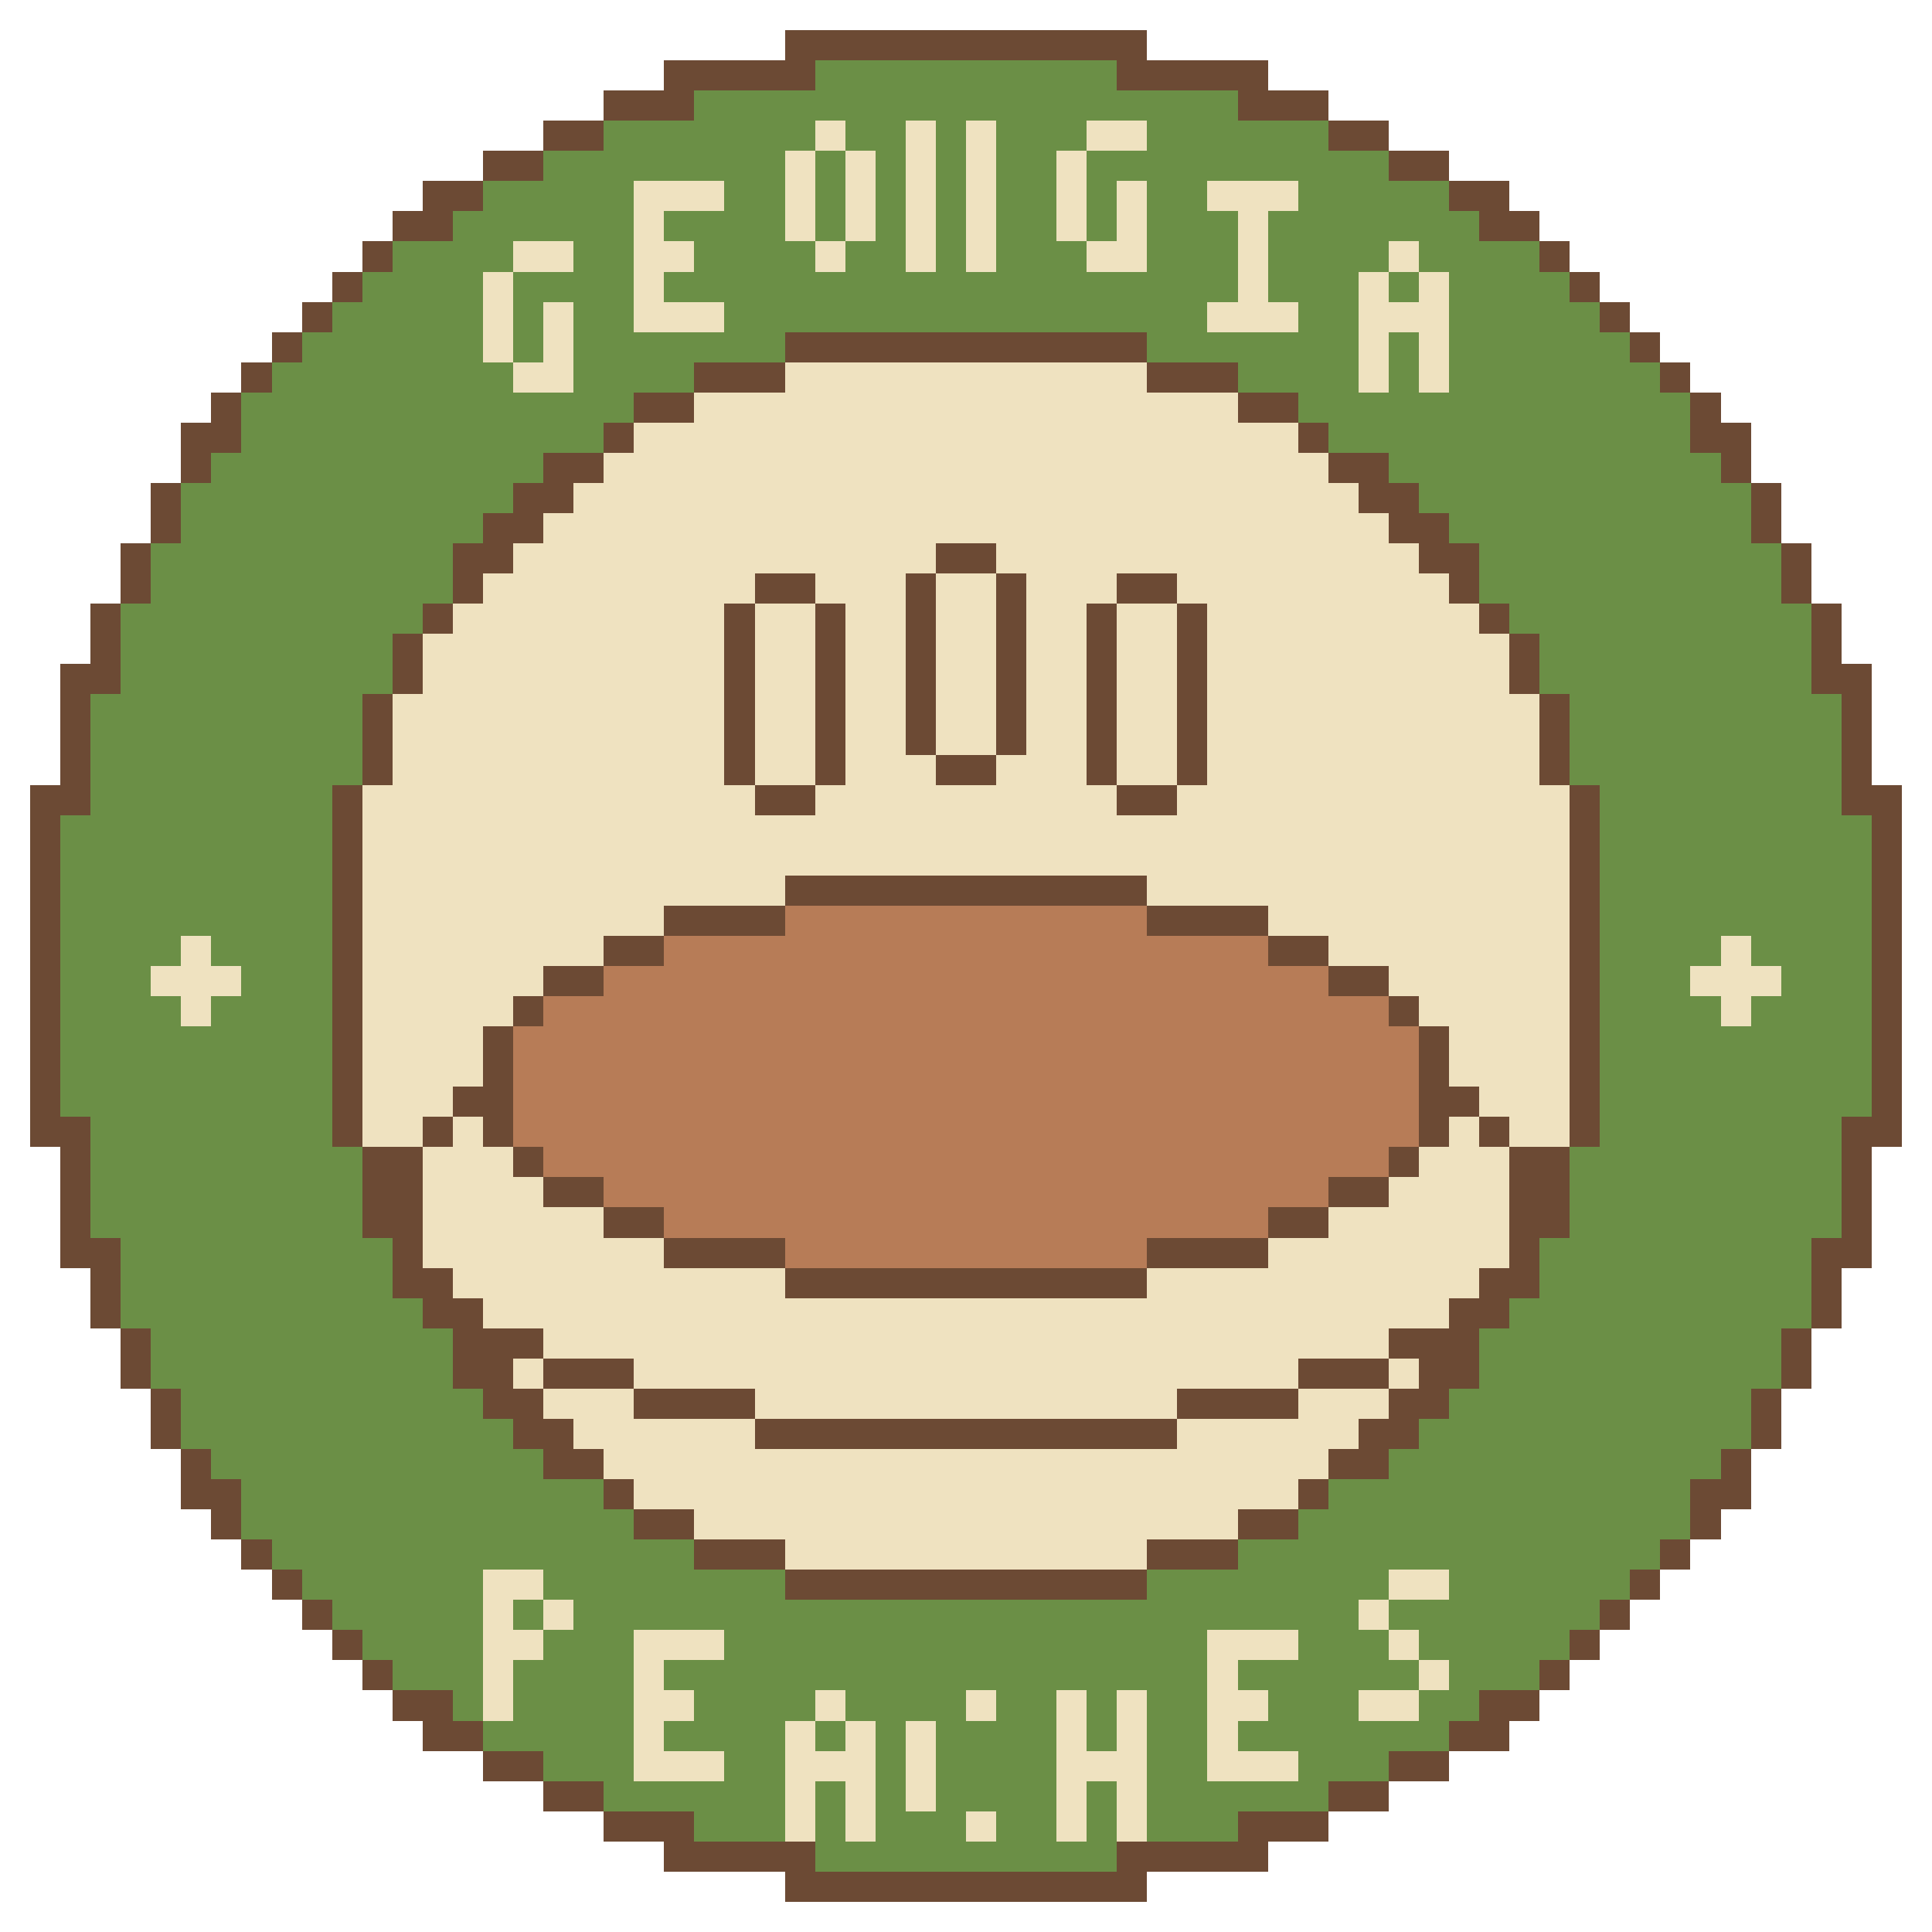
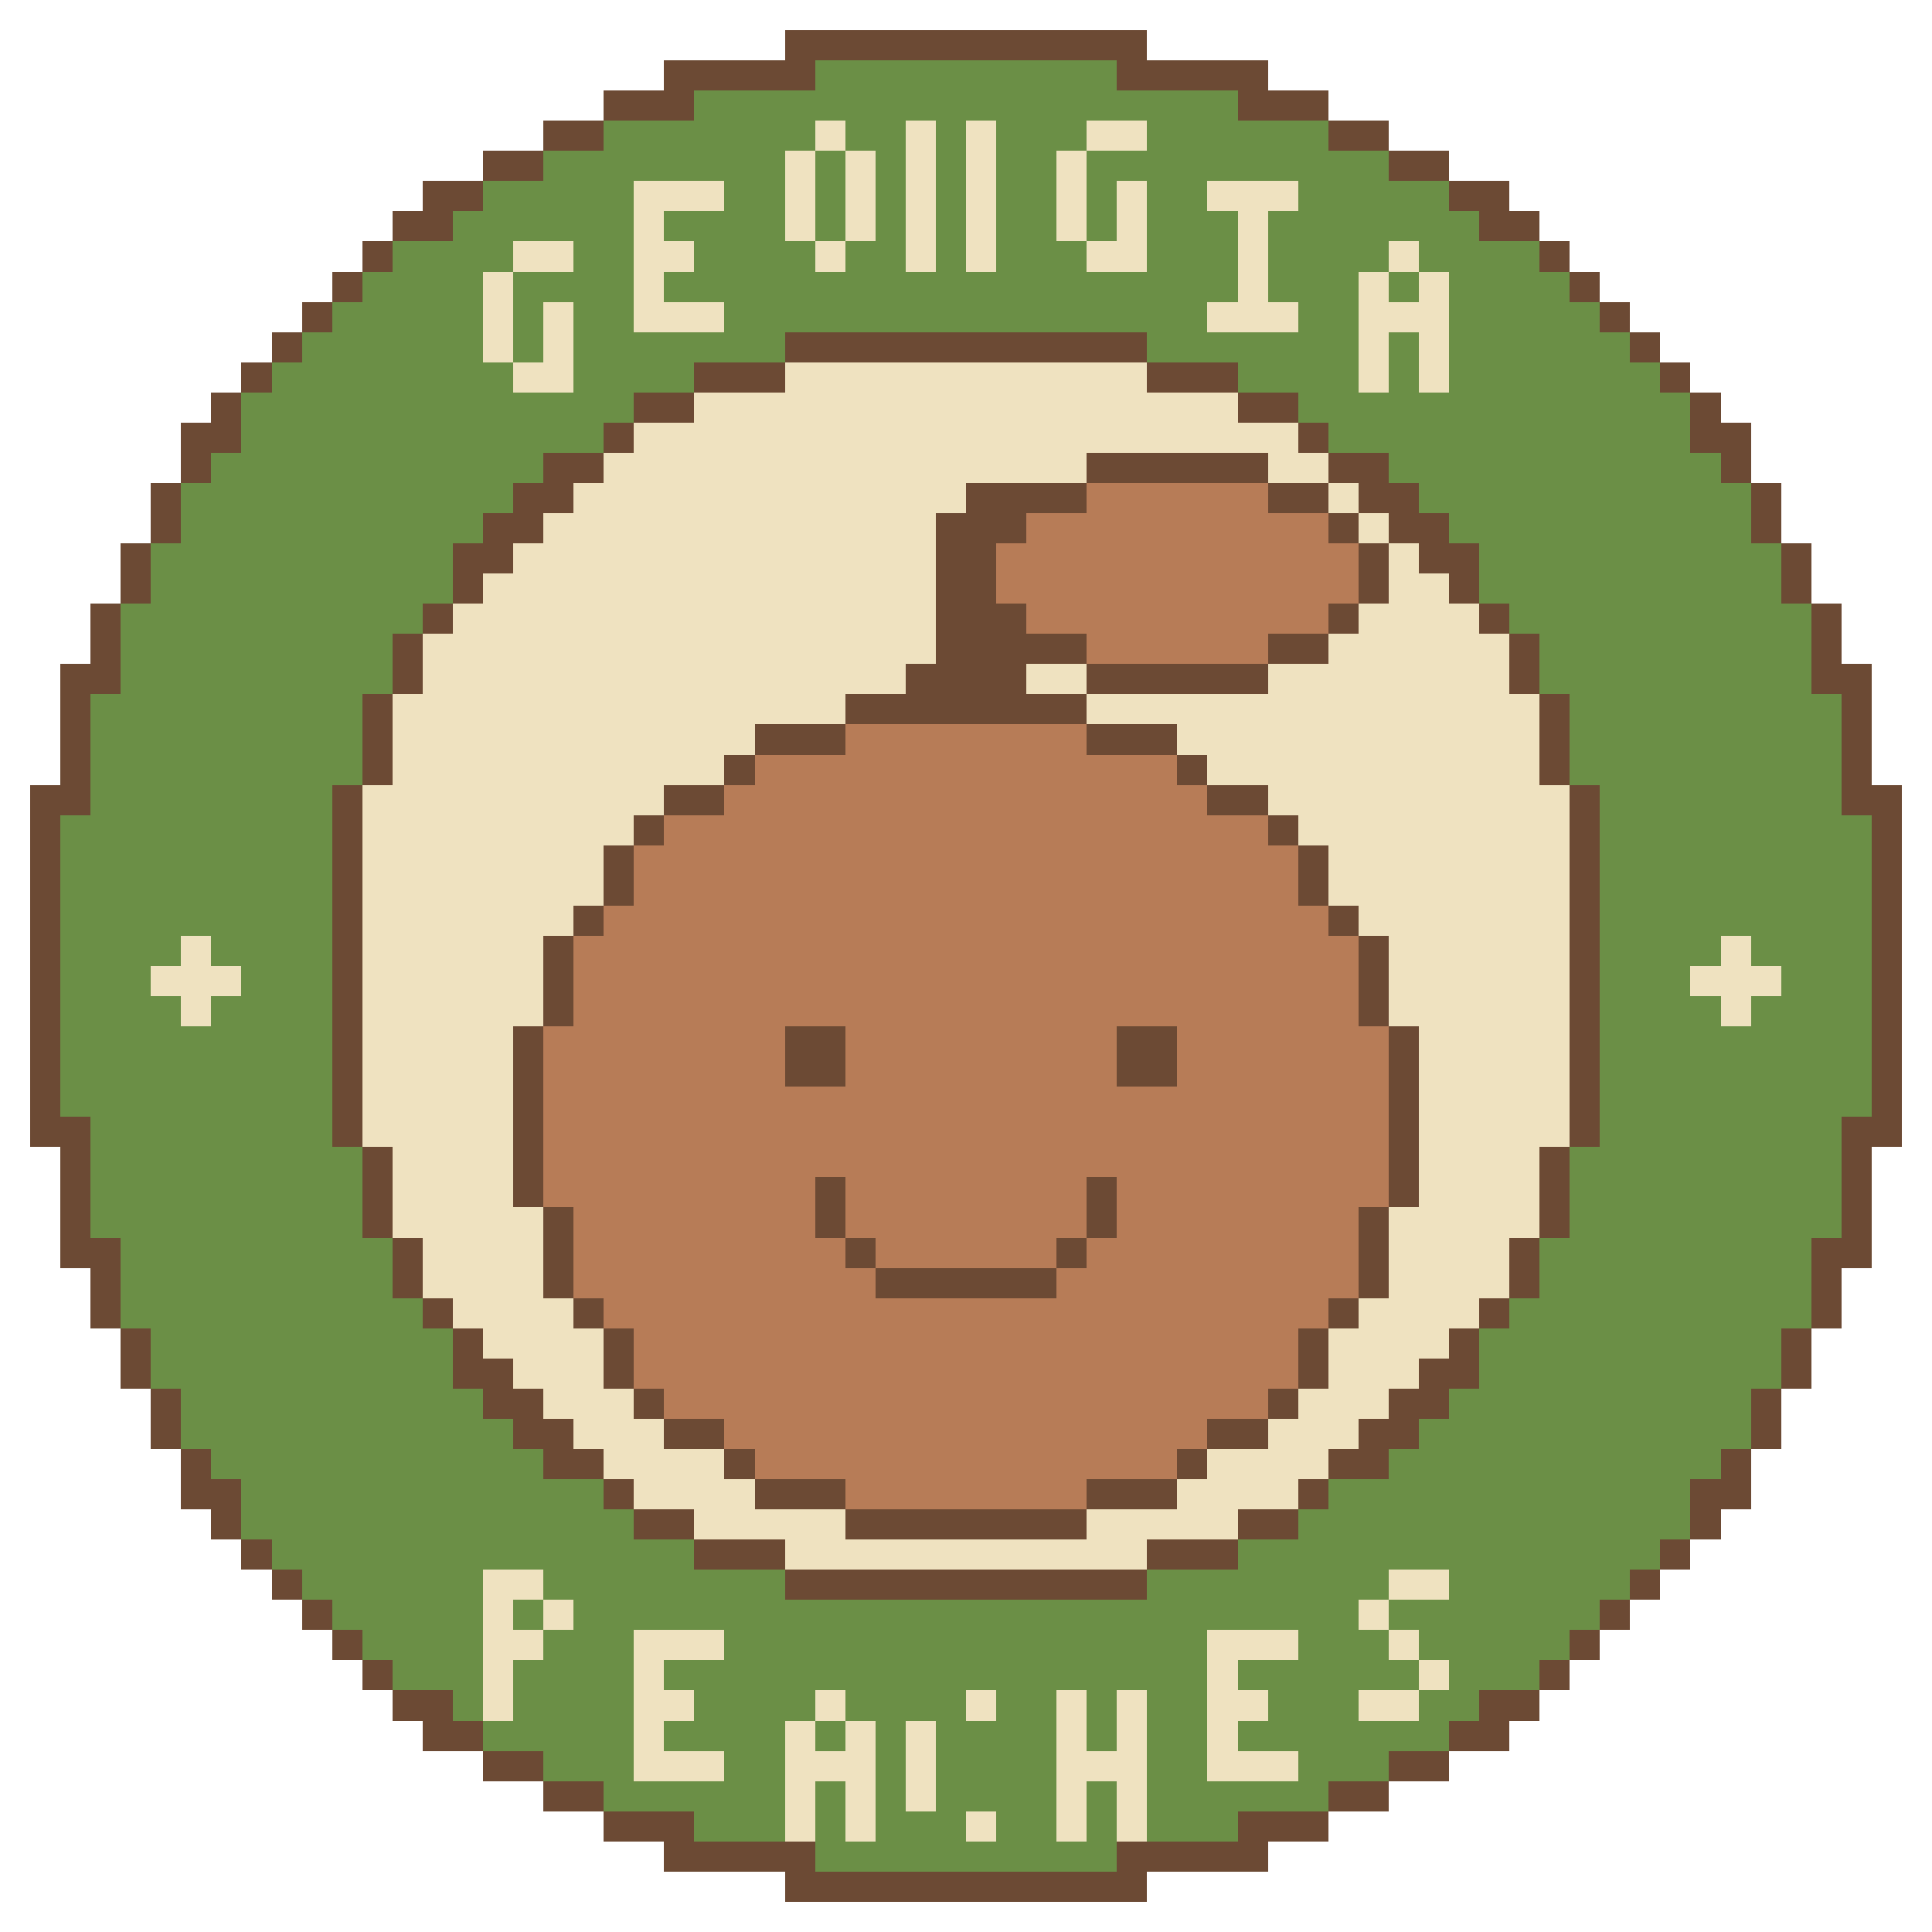
<svg xmlns="http://www.w3.org/2000/svg" viewBox="0 0 64 64" width="512" height="512" shape-rendering="crispEdges">
  <g id="logo-GA-retro">
    <path fill="#6b8f46" d="M4 21h9v1h-9zM51 21h9v1h-9zM6 17h10v1h-10zM48 17h10v1h-10zM18 58h3v1h-3zM24 58h2v1h-2zM29 58h1v1h-1zM31 58h4v1h-4zM38 58h2v1h-2zM43 58h3v1h-3zM2 32h3v1h-3zM8 32h3v1h-3zM53 32h3v1h-3zM59 32h3v1h-3zM5 45h10v1h-10zM49 45h10v1h-10zM4 41h9v1h-9zM51 41h9v1h-9zM5 18h10v1h-10zM49 18h10v1h-10zM8 14h12v1h-12zM44 14h12v1h-12zM7 15h11v1h-11zM46 15h11v1h-11zM7 48h11v1h-11zM46 48h11v1h-11zM4 42h9v1h-9zM51 42h9v1h-9zM3 38h9v1h-9zM52 38h9v1h-9zM23 3h18v1h-18zM9 51h14v1h-14zM41 51h14v1h-14zM6 16h11v1h-11zM47 16h11v1h-11zM2 34h9v1h-9zM53 34h9v1h-9zM6 47h11v1h-11zM47 47h11v1h-11zM9 12h8v1h-8zM19 12h4v1h-4zM41 12h4v1h-4zM46 12h1v1h-1zM48 12h7v1h-7zM13 8h4v1h-4zM19 8h2v1h-2zM23 8h4v1h-4zM28 8h2v1h-2zM31 8h1v1h-1zM33 8h3v1h-3zM38 8h3v1h-3zM42 8h4v1h-4zM47 8h4v1h-4zM2 28h9v1h-9zM53 28h9v1h-9zM3 24h9v1h-9zM52 24h9v1h-9zM8 13h13v1h-13zM43 13h13v1h-13zM12 9h4v1h-4zM17 9h4v1h-4zM22 9h19v1h-19zM42 9h3v1h-3zM46 9h1v1h-1zM48 9h4v1h-4zM3 25h9v1h-9zM52 25h9v1h-9zM4 22h9v1h-9zM51 22h9v1h-9zM16 57h5v1h-5zM22 57h4v1h-4zM27 57h1v1h-1zM29 57h1v1h-1zM31 57h4v1h-4zM36 57h1v1h-1zM38 57h2v1h-2zM41 57h7v1h-7zM2 30h9v1h-9zM53 30h9v1h-9zM20 4h7v1h-7zM28 4h2v1h-2zM31 4h1v1h-1zM33 4h3v1h-3zM38 4h6v1h-6zM12 54h4v1h-4zM18 54h3v1h-3zM24 54h16v1h-16zM43 54h3v1h-3zM47 54h5v1h-5zM5 19h10v1h-10zM49 19h10v1h-10zM10 11h6v1h-6zM17 11h1v1h-1zM19 11h7v1h-7zM38 11h7v1h-7zM46 11h1v1h-1zM48 11h6v1h-6zM2 31h4v1h-4zM7 31h4v1h-4zM53 31h4v1h-4zM58 31h4v1h-4zM2 27h9v1h-9zM53 27h9v1h-9zM18 5h8v1h-8zM27 5h1v1h-1zM29 5h1v1h-1zM31 5h1v1h-1zM33 5h2v1h-2zM36 5h10v1h-10zM13 55h3v1h-3zM17 55h4v1h-4zM22 55h18v1h-18zM41 55h6v1h-6zM48 55h3v1h-3zM23 60h3v1h-3zM27 60h1v1h-1zM29 60h3v1h-3zM33 60h2v1h-2zM36 60h1v1h-1zM38 60h3v1h-3zM3 37h8v1h-8zM53 37h8v1h-8zM15 7h6v1h-6zM22 7h4v1h-4zM27 7h1v1h-1zM29 7h1v1h-1zM31 7h1v1h-1zM33 7h2v1h-2zM36 7h1v1h-1zM38 7h3v1h-3zM42 7h7v1h-7zM27 61h10v1h-10zM5 44h10v1h-10zM49 44h10v1h-10zM2 35h9v1h-9zM53 35h9v1h-9zM3 40h9v1h-9zM52 40h9v1h-9zM16 6h5v1h-5zM24 6h2v1h-2zM27 6h1v1h-1zM29 6h1v1h-1zM31 6h1v1h-1zM33 6h2v1h-2zM36 6h1v1h-1zM38 6h2v1h-2zM43 6h5v1h-5zM8 50h13v1h-13zM43 50h13v1h-13zM11 53h5v1h-5zM17 53h1v1h-1zM19 53h26v1h-26zM46 53h7v1h-7zM2 29h9v1h-9zM53 29h9v1h-9zM27 2h10v1h-10zM6 46h10v1h-10zM48 46h10v1h-10zM4 43h10v1h-10zM50 43h10v1h-10zM20 59h6v1h-6zM27 59h1v1h-1zM29 59h1v1h-1zM31 59h4v1h-4zM36 59h1v1h-1zM38 59h6v1h-6zM4 20h10v1h-10zM50 20h10v1h-10zM15 56h1v1h-1zM17 56h4v1h-4zM23 56h4v1h-4zM28 56h4v1h-4zM33 56h2v1h-2zM36 56h1v1h-1zM38 56h2v1h-2zM42 56h3v1h-3zM47 56h2v1h-2zM2 36h9v1h-9zM53 36h9v1h-9zM2 33h4v1h-4zM7 33h4v1h-4zM53 33h4v1h-4zM58 33h4v1h-4zM3 39h9v1h-9zM52 39h9v1h-9zM8 49h12v1h-12zM44 49h12v1h-12zM11 10h5v1h-5zM17 10h1v1h-1zM19 10h2v1h-2zM24 10h16v1h-16zM43 10h2v1h-2zM48 10h5v1h-5zM10 52h6v1h-6zM18 52h8v1h-8zM38 52h8v1h-8zM48 52h6v1h-6zM3 26h8v1h-8zM53 26h8v1h-8zM3 23h9v1h-9zM52 23h9v1h-9z" />
-     <path fill="#6c4a34" d="M3 21h1v1h-1zM13 21h1v1h-1zM24 21h1v1h-1zM27 21h1v1h-1zM30 21h1v1h-1zM33 21h1v1h-1zM36 21h1v1h-1zM39 21h1v1h-1zM50 21h1v1h-1zM60 21h1v1h-1zM5 17h1v1h-1zM16 17h2v1h-2zM46 17h2v1h-2zM58 17h1v1h-1zM16 58h2v1h-2zM46 58h2v1h-2zM1 32h1v1h-1zM11 32h1v1h-1zM18 32h2v1h-2zM44 32h2v1h-2zM52 32h1v1h-1zM62 32h1v1h-1zM4 45h1v1h-1zM15 45h2v1h-2zM18 45h3v1h-3zM43 45h3v1h-3zM47 45h2v1h-2zM59 45h1v1h-1zM2 41h2v1h-2zM13 41h1v1h-1zM22 41h4v1h-4zM38 41h4v1h-4zM50 41h1v1h-1zM60 41h2v1h-2zM4 18h1v1h-1zM15 18h2v1h-2zM31 18h2v1h-2zM47 18h2v1h-2zM59 18h1v1h-1zM6 14h2v1h-2zM20 14h1v1h-1zM43 14h1v1h-1zM56 14h2v1h-2zM6 15h1v1h-1zM18 15h2v1h-2zM44 15h2v1h-2zM57 15h1v1h-1zM6 48h1v1h-1zM18 48h2v1h-2zM44 48h2v1h-2zM57 48h1v1h-1zM3 42h1v1h-1zM13 42h2v1h-2zM26 42h12v1h-12zM49 42h2v1h-2zM60 42h1v1h-1zM2 38h1v1h-1zM12 38h2v1h-2zM17 38h1v1h-1zM46 38h1v1h-1zM50 38h2v1h-2zM61 38h1v1h-1zM20 3h3v1h-3zM41 3h3v1h-3zM8 51h1v1h-1zM23 51h3v1h-3zM38 51h3v1h-3zM55 51h1v1h-1zM5 16h1v1h-1zM17 16h2v1h-2zM45 16h2v1h-2zM58 16h1v1h-1zM1 34h1v1h-1zM11 34h1v1h-1zM16 34h1v1h-1zM47 34h1v1h-1zM52 34h1v1h-1zM62 34h1v1h-1zM5 47h1v1h-1zM17 47h2v1h-2zM25 47h14v1h-14zM45 47h2v1h-2zM58 47h1v1h-1zM8 12h1v1h-1zM23 12h3v1h-3zM38 12h3v1h-3zM55 12h1v1h-1zM12 8h1v1h-1zM51 8h1v1h-1zM1 28h1v1h-1zM11 28h1v1h-1zM52 28h1v1h-1zM62 28h1v1h-1zM2 24h1v1h-1zM12 24h1v1h-1zM24 24h1v1h-1zM27 24h1v1h-1zM30 24h1v1h-1zM33 24h1v1h-1zM36 24h1v1h-1zM39 24h1v1h-1zM51 24h1v1h-1zM61 24h1v1h-1zM7 13h1v1h-1zM21 13h2v1h-2zM41 13h2v1h-2zM56 13h1v1h-1zM11 9h1v1h-1zM52 9h1v1h-1zM2 25h1v1h-1zM12 25h1v1h-1zM24 25h1v1h-1zM27 25h1v1h-1zM31 25h2v1h-2zM36 25h1v1h-1zM39 25h1v1h-1zM51 25h1v1h-1zM61 25h1v1h-1zM2 22h2v1h-2zM13 22h1v1h-1zM24 22h1v1h-1zM27 22h1v1h-1zM30 22h1v1h-1zM33 22h1v1h-1zM36 22h1v1h-1zM39 22h1v1h-1zM50 22h1v1h-1zM60 22h2v1h-2zM14 57h2v1h-2zM48 57h2v1h-2zM1 30h1v1h-1zM11 30h1v1h-1zM22 30h4v1h-4zM38 30h4v1h-4zM52 30h1v1h-1zM62 30h1v1h-1zM18 4h2v1h-2zM44 4h2v1h-2zM11 54h1v1h-1zM52 54h1v1h-1zM4 19h1v1h-1zM15 19h1v1h-1zM25 19h2v1h-2zM30 19h1v1h-1zM33 19h1v1h-1zM37 19h2v1h-2zM48 19h1v1h-1zM59 19h1v1h-1zM9 11h1v1h-1zM26 11h12v1h-12zM54 11h1v1h-1zM1 31h1v1h-1zM11 31h1v1h-1zM20 31h2v1h-2zM42 31h2v1h-2zM52 31h1v1h-1zM62 31h1v1h-1zM1 27h1v1h-1zM11 27h1v1h-1zM52 27h1v1h-1zM62 27h1v1h-1zM16 5h2v1h-2zM46 5h2v1h-2zM12 55h1v1h-1zM51 55h1v1h-1zM20 60h3v1h-3zM41 60h3v1h-3zM1 37h2v1h-2zM11 37h1v1h-1zM14 37h1v1h-1zM16 37h1v1h-1zM47 37h1v1h-1zM49 37h1v1h-1zM52 37h1v1h-1zM61 37h2v1h-2zM13 7h2v1h-2zM49 7h2v1h-2zM22 61h5v1h-5zM37 61h5v1h-5zM4 44h1v1h-1zM15 44h3v1h-3zM46 44h3v1h-3zM59 44h1v1h-1zM1 35h1v1h-1zM11 35h1v1h-1zM16 35h1v1h-1zM47 35h1v1h-1zM52 35h1v1h-1zM62 35h1v1h-1zM2 40h1v1h-1zM12 40h2v1h-2zM20 40h2v1h-2zM42 40h2v1h-2zM50 40h2v1h-2zM61 40h1v1h-1zM14 6h2v1h-2zM48 6h2v1h-2zM7 50h1v1h-1zM21 50h2v1h-2zM41 50h2v1h-2zM56 50h1v1h-1zM26 1h12v1h-12zM10 53h1v1h-1zM53 53h1v1h-1zM1 29h1v1h-1zM11 29h1v1h-1zM26 29h12v1h-12zM52 29h1v1h-1zM62 29h1v1h-1zM22 2h5v1h-5zM37 2h5v1h-5zM5 46h1v1h-1zM16 46h2v1h-2zM21 46h4v1h-4zM39 46h4v1h-4zM46 46h2v1h-2zM58 46h1v1h-1zM3 43h1v1h-1zM14 43h2v1h-2zM48 43h2v1h-2zM60 43h1v1h-1zM18 59h2v1h-2zM44 59h2v1h-2zM3 20h1v1h-1zM14 20h1v1h-1zM24 20h1v1h-1zM27 20h1v1h-1zM30 20h1v1h-1zM33 20h1v1h-1zM36 20h1v1h-1zM39 20h1v1h-1zM49 20h1v1h-1zM60 20h1v1h-1zM13 56h2v1h-2zM49 56h2v1h-2zM1 36h1v1h-1zM11 36h1v1h-1zM15 36h2v1h-2zM47 36h2v1h-2zM52 36h1v1h-1zM62 36h1v1h-1zM1 33h1v1h-1zM11 33h1v1h-1zM17 33h1v1h-1zM46 33h1v1h-1zM52 33h1v1h-1zM62 33h1v1h-1zM2 39h1v1h-1zM12 39h2v1h-2zM18 39h2v1h-2zM44 39h2v1h-2zM50 39h2v1h-2zM61 39h1v1h-1zM6 49h2v1h-2zM20 49h1v1h-1zM43 49h1v1h-1zM56 49h2v1h-2zM10 10h1v1h-1zM53 10h1v1h-1zM9 52h1v1h-1zM26 52h12v1h-12zM54 52h1v1h-1zM1 26h2v1h-2zM11 26h1v1h-1zM25 26h2v1h-2zM37 26h2v1h-2zM52 26h1v1h-1zM61 26h2v1h-2zM2 23h1v1h-1zM12 23h1v1h-1zM24 23h1v1h-1zM27 23h1v1h-1zM30 23h1v1h-1zM33 23h1v1h-1zM36 23h1v1h-1zM39 23h1v1h-1zM51 23h1v1h-1zM61 23h1v1h-1zM26 62h12v1h-12z" />
-     <path fill="#b77c57" d="M20 32h24v1h-24zM26 41h12v1h-12zM18 38h28v1h-28zM17 34h30v1h-30zM26 30h12v1h-12zM22 31h20v1h-20zM17 37h30v1h-30zM17 35h30v1h-30zM22 40h20v1h-20zM17 36h30v1h-30zM18 33h28v1h-28zM20 39h24v1h-24z" />
-     <path fill="#efe2c0" d="M14 21h10v1h-10zM25 21h2v1h-2zM28 21h2v1h-2zM31 21h2v1h-2zM34 21h2v1h-2zM37 21h2v1h-2zM40 21h10v1h-10zM18 17h28v1h-28zM21 58h3v1h-3zM26 58h3v1h-3zM30 58h1v1h-1zM35 58h3v1h-3zM40 58h3v1h-3zM5 32h3v1h-3zM12 32h6v1h-6zM46 32h6v1h-6zM56 32h3v1h-3zM17 45h1v1h-1zM21 45h22v1h-22zM46 45h1v1h-1zM14 41h8v1h-8zM42 41h8v1h-8zM17 18h14v1h-14zM33 18h14v1h-14zM21 14h22v1h-22zM20 15h24v1h-24zM20 48h24v1h-24zM15 42h11v1h-11zM38 42h11v1h-11zM14 38h3v1h-3zM47 38h3v1h-3zM26 51h12v1h-12zM19 16h26v1h-26zM12 34h4v1h-4zM48 34h4v1h-4zM19 47h6v1h-6zM39 47h6v1h-6zM17 12h2v1h-2zM26 12h12v1h-12zM45 12h1v1h-1zM47 12h1v1h-1zM17 8h2v1h-2zM21 8h2v1h-2zM27 8h1v1h-1zM30 8h1v1h-1zM32 8h1v1h-1zM36 8h2v1h-2zM41 8h1v1h-1zM46 8h1v1h-1zM12 28h40v1h-40zM13 24h11v1h-11zM25 24h2v1h-2zM28 24h2v1h-2zM31 24h2v1h-2zM34 24h2v1h-2zM37 24h2v1h-2zM40 24h11v1h-11zM23 13h18v1h-18zM16 9h1v1h-1zM21 9h1v1h-1zM41 9h1v1h-1zM45 9h1v1h-1zM47 9h1v1h-1zM13 25h11v1h-11zM25 25h2v1h-2zM28 25h3v1h-3zM33 25h3v1h-3zM37 25h2v1h-2zM40 25h11v1h-11zM14 22h10v1h-10zM25 22h2v1h-2zM28 22h2v1h-2zM31 22h2v1h-2zM34 22h2v1h-2zM37 22h2v1h-2zM40 22h10v1h-10zM21 57h1v1h-1zM26 57h1v1h-1zM28 57h1v1h-1zM30 57h1v1h-1zM35 57h1v1h-1zM37 57h1v1h-1zM40 57h1v1h-1zM12 30h10v1h-10zM42 30h10v1h-10zM27 4h1v1h-1zM30 4h1v1h-1zM32 4h1v1h-1zM36 4h2v1h-2zM16 54h2v1h-2zM21 54h3v1h-3zM40 54h3v1h-3zM46 54h1v1h-1zM16 19h9v1h-9zM27 19h3v1h-3zM31 19h2v1h-2zM34 19h3v1h-3zM39 19h9v1h-9zM16 11h1v1h-1zM18 11h1v1h-1zM45 11h1v1h-1zM47 11h1v1h-1zM6 31h1v1h-1zM12 31h8v1h-8zM44 31h8v1h-8zM57 31h1v1h-1zM12 27h40v1h-40zM26 5h1v1h-1zM28 5h1v1h-1zM30 5h1v1h-1zM32 5h1v1h-1zM35 5h1v1h-1zM16 55h1v1h-1zM21 55h1v1h-1zM40 55h1v1h-1zM47 55h1v1h-1zM26 60h1v1h-1zM28 60h1v1h-1zM32 60h1v1h-1zM35 60h1v1h-1zM37 60h1v1h-1zM12 37h2v1h-2zM15 37h1v1h-1zM48 37h1v1h-1zM50 37h2v1h-2zM21 7h1v1h-1zM26 7h1v1h-1zM28 7h1v1h-1zM30 7h1v1h-1zM32 7h1v1h-1zM35 7h1v1h-1zM37 7h1v1h-1zM41 7h1v1h-1zM18 44h28v1h-28zM12 35h4v1h-4zM48 35h4v1h-4zM14 40h6v1h-6zM44 40h6v1h-6zM21 6h3v1h-3zM26 6h1v1h-1zM28 6h1v1h-1zM30 6h1v1h-1zM32 6h1v1h-1zM35 6h1v1h-1zM37 6h1v1h-1zM40 6h3v1h-3zM23 50h18v1h-18zM16 53h1v1h-1zM18 53h1v1h-1zM45 53h1v1h-1zM12 29h14v1h-14zM38 29h14v1h-14zM18 46h3v1h-3zM25 46h14v1h-14zM43 46h3v1h-3zM16 43h32v1h-32zM26 59h1v1h-1zM28 59h1v1h-1zM30 59h1v1h-1zM35 59h1v1h-1zM37 59h1v1h-1zM15 20h9v1h-9zM25 20h2v1h-2zM28 20h2v1h-2zM31 20h2v1h-2zM34 20h2v1h-2zM37 20h2v1h-2zM40 20h9v1h-9zM16 56h1v1h-1zM21 56h2v1h-2zM27 56h1v1h-1zM32 56h1v1h-1zM35 56h1v1h-1zM37 56h1v1h-1zM40 56h2v1h-2zM45 56h2v1h-2zM12 36h3v1h-3zM49 36h3v1h-3zM6 33h1v1h-1zM12 33h5v1h-5zM47 33h5v1h-5zM57 33h1v1h-1zM14 39h4v1h-4zM46 39h4v1h-4zM21 49h22v1h-22zM16 10h1v1h-1zM18 10h1v1h-1zM21 10h3v1h-3zM40 10h3v1h-3zM45 10h3v1h-3zM16 52h2v1h-2zM46 52h2v1h-2zM12 26h13v1h-13zM27 26h10v1h-10zM39 26h13v1h-13zM13 23h11v1h-11zM25 23h2v1h-2zM28 23h2v1h-2zM31 23h2v1h-2zM34 23h2v1h-2zM37 23h2v1h-2zM40 23h11v1h-11z" />
+     <path fill="#6c4a34" d="M3 21h1v1h-1zM13 21h1v1h-1zM31 21h5v1h-5zM42 21h2v1h-2zM50 21h1v1h-1zM60 21h1v1h-1zM5 17h1v1h-1zM16 17h2v1h-2zM31 17h3v1h-3zM44 17h1v1h-1zM46 17h2v1h-2zM58 17h1v1h-1zM16 58h2v1h-2zM46 58h2v1h-2zM1 32h1v1h-1zM11 32h1v1h-1zM18 32h1v1h-1zM45 32h1v1h-1zM52 32h1v1h-1zM62 32h1v1h-1zM4 45h1v1h-1zM15 45h2v1h-2zM20 45h1v1h-1zM43 45h1v1h-1zM47 45h2v1h-2zM59 45h1v1h-1zM2 41h2v1h-2zM13 41h1v1h-1zM18 41h1v1h-1zM28 41h1v1h-1zM35 41h1v1h-1zM45 41h1v1h-1zM50 41h1v1h-1zM60 41h2v1h-2zM4 18h1v1h-1zM15 18h2v1h-2zM31 18h2v1h-2zM45 18h1v1h-1zM47 18h2v1h-2zM59 18h1v1h-1zM6 14h2v1h-2zM20 14h1v1h-1zM43 14h1v1h-1zM56 14h2v1h-2zM6 15h1v1h-1zM18 15h2v1h-2zM36 15h6v1h-6zM44 15h2v1h-2zM57 15h1v1h-1zM6 48h1v1h-1zM18 48h2v1h-2zM24 48h1v1h-1zM39 48h1v1h-1zM44 48h2v1h-2zM57 48h1v1h-1zM3 42h1v1h-1zM13 42h1v1h-1zM18 42h1v1h-1zM29 42h6v1h-6zM45 42h1v1h-1zM50 42h1v1h-1zM60 42h1v1h-1zM2 38h1v1h-1zM12 38h1v1h-1zM17 38h1v1h-1zM46 38h1v1h-1zM51 38h1v1h-1zM61 38h1v1h-1zM20 3h3v1h-3zM41 3h3v1h-3zM8 51h1v1h-1zM23 51h3v1h-3zM38 51h3v1h-3zM55 51h1v1h-1zM5 16h1v1h-1zM17 16h2v1h-2zM32 16h4v1h-4zM42 16h2v1h-2zM45 16h2v1h-2zM58 16h1v1h-1zM1 34h1v1h-1zM11 34h1v1h-1zM17 34h1v1h-1zM26 34h2v1h-2zM37 34h2v1h-2zM46 34h1v1h-1zM52 34h1v1h-1zM62 34h1v1h-1zM5 47h1v1h-1zM17 47h2v1h-2zM22 47h2v1h-2zM40 47h2v1h-2zM45 47h2v1h-2zM58 47h1v1h-1zM8 12h1v1h-1zM23 12h3v1h-3zM38 12h3v1h-3zM55 12h1v1h-1zM12 8h1v1h-1zM51 8h1v1h-1zM1 28h1v1h-1zM11 28h1v1h-1zM20 28h1v1h-1zM43 28h1v1h-1zM52 28h1v1h-1zM62 28h1v1h-1zM2 24h1v1h-1zM12 24h1v1h-1zM25 24h3v1h-3zM36 24h3v1h-3zM51 24h1v1h-1zM61 24h1v1h-1zM7 13h1v1h-1zM21 13h2v1h-2zM41 13h2v1h-2zM56 13h1v1h-1zM11 9h1v1h-1zM52 9h1v1h-1zM2 25h1v1h-1zM12 25h1v1h-1zM24 25h1v1h-1zM39 25h1v1h-1zM51 25h1v1h-1zM61 25h1v1h-1zM2 22h2v1h-2zM13 22h1v1h-1zM30 22h4v1h-4zM36 22h6v1h-6zM50 22h1v1h-1zM60 22h2v1h-2zM14 57h2v1h-2zM48 57h2v1h-2zM1 30h1v1h-1zM11 30h1v1h-1zM19 30h1v1h-1zM44 30h1v1h-1zM52 30h1v1h-1zM62 30h1v1h-1zM18 4h2v1h-2zM44 4h2v1h-2zM11 54h1v1h-1zM52 54h1v1h-1zM4 19h1v1h-1zM15 19h1v1h-1zM31 19h2v1h-2zM45 19h1v1h-1zM48 19h1v1h-1zM59 19h1v1h-1zM9 11h1v1h-1zM26 11h12v1h-12zM54 11h1v1h-1zM1 31h1v1h-1zM11 31h1v1h-1zM18 31h1v1h-1zM45 31h1v1h-1zM52 31h1v1h-1zM62 31h1v1h-1zM1 27h1v1h-1zM11 27h1v1h-1zM21 27h1v1h-1zM42 27h1v1h-1zM52 27h1v1h-1zM62 27h1v1h-1zM16 5h2v1h-2zM46 5h2v1h-2zM12 55h1v1h-1zM51 55h1v1h-1zM20 60h3v1h-3zM41 60h3v1h-3zM1 37h2v1h-2zM11 37h1v1h-1zM17 37h1v1h-1zM46 37h1v1h-1zM52 37h1v1h-1zM61 37h2v1h-2zM13 7h2v1h-2zM49 7h2v1h-2zM22 61h5v1h-5zM37 61h5v1h-5zM4 44h1v1h-1zM15 44h1v1h-1zM20 44h1v1h-1zM43 44h1v1h-1zM48 44h1v1h-1zM59 44h1v1h-1zM1 35h1v1h-1zM11 35h1v1h-1zM17 35h1v1h-1zM26 35h2v1h-2zM37 35h2v1h-2zM46 35h1v1h-1zM52 35h1v1h-1zM62 35h1v1h-1zM2 40h1v1h-1zM12 40h1v1h-1zM18 40h1v1h-1zM27 40h1v1h-1zM36 40h1v1h-1zM45 40h1v1h-1zM51 40h1v1h-1zM61 40h1v1h-1zM14 6h2v1h-2zM48 6h2v1h-2zM7 50h1v1h-1zM21 50h2v1h-2zM28 50h8v1h-8zM41 50h2v1h-2zM56 50h1v1h-1zM26 1h12v1h-12zM10 53h1v1h-1zM53 53h1v1h-1zM1 29h1v1h-1zM11 29h1v1h-1zM20 29h1v1h-1zM43 29h1v1h-1zM52 29h1v1h-1zM62 29h1v1h-1zM22 2h5v1h-5zM37 2h5v1h-5zM5 46h1v1h-1zM16 46h2v1h-2zM21 46h1v1h-1zM42 46h1v1h-1zM46 46h2v1h-2zM58 46h1v1h-1zM3 43h1v1h-1zM14 43h1v1h-1zM19 43h1v1h-1zM44 43h1v1h-1zM49 43h1v1h-1zM60 43h1v1h-1zM18 59h2v1h-2zM44 59h2v1h-2zM3 20h1v1h-1zM14 20h1v1h-1zM31 20h3v1h-3zM44 20h1v1h-1zM49 20h1v1h-1zM60 20h1v1h-1zM13 56h2v1h-2zM49 56h2v1h-2zM1 36h1v1h-1zM11 36h1v1h-1zM17 36h1v1h-1zM46 36h1v1h-1zM52 36h1v1h-1zM62 36h1v1h-1zM1 33h1v1h-1zM11 33h1v1h-1zM18 33h1v1h-1zM45 33h1v1h-1zM52 33h1v1h-1zM62 33h1v1h-1zM2 39h1v1h-1zM12 39h1v1h-1zM17 39h1v1h-1zM27 39h1v1h-1zM36 39h1v1h-1zM46 39h1v1h-1zM51 39h1v1h-1zM61 39h1v1h-1zM6 49h2v1h-2zM20 49h1v1h-1zM25 49h3v1h-3zM36 49h3v1h-3zM43 49h1v1h-1zM56 49h2v1h-2zM10 10h1v1h-1zM53 10h1v1h-1zM9 52h1v1h-1zM26 52h12v1h-12zM54 52h1v1h-1zM1 26h2v1h-2zM11 26h1v1h-1zM22 26h2v1h-2zM40 26h2v1h-2zM52 26h1v1h-1zM61 26h2v1h-2zM2 23h1v1h-1zM12 23h1v1h-1zM28 23h8v1h-8zM51 23h1v1h-1zM61 23h1v1h-1zM26 62h12v1h-12z" />
+     <path fill="#b77c57" d="M36 21h6v1h-6zM34 17h10v1h-10zM19 32h26v1h-26zM21 45h22v1h-22zM19 41h9v1h-9zM29 41h6v1h-6zM36 41h9v1h-9zM33 18h12v1h-12zM25 48h14v1h-14zM19 42h10v1h-10zM35 42h10v1h-10zM18 38h28v1h-28zM36 16h6v1h-6zM18 34h8v1h-8zM28 34h9v1h-9zM39 34h7v1h-7zM24 47h16v1h-16zM21 28h22v1h-22zM28 24h8v1h-8zM25 25h14v1h-14zM20 30h24v1h-24zM33 19h12v1h-12zM19 31h26v1h-26zM22 27h20v1h-20zM18 37h28v1h-28zM21 44h22v1h-22zM18 35h8v1h-8zM28 35h9v1h-9zM39 35h7v1h-7zM19 40h8v1h-8zM28 40h8v1h-8zM37 40h8v1h-8zM21 29h22v1h-22zM22 46h20v1h-20zM20 43h24v1h-24zM34 20h10v1h-10zM18 36h28v1h-28zM19 33h26v1h-26zM18 39h9v1h-9zM28 39h8v1h-8zM37 39h9v1h-9zM28 49h8v1h-8zM24 26h16v1h-16z" />
+     <path fill="#efe2c0" d="M14 21h17v1h-17zM44 21h6v1h-6zM18 17h13v1h-13zM45 17h1v1h-1zM21 58h3v1h-3zM26 58h3v1h-3zM30 58h1v1h-1zM35 58h3v1h-3zM40 58h3v1h-3zM5 32h3v1h-3zM12 32h6v1h-6zM46 32h6v1h-6zM56 32h3v1h-3zM17 45h3v1h-3zM44 45h3v1h-3zM14 41h4v1h-4zM46 41h4v1h-4zM17 18h14v1h-14zM46 18h1v1h-1zM21 14h22v1h-22zM20 15h16v1h-16zM42 15h2v1h-2zM20 48h4v1h-4zM40 48h4v1h-4zM14 42h4v1h-4zM46 42h4v1h-4zM13 38h4v1h-4zM47 38h4v1h-4zM26 51h12v1h-12zM19 16h13v1h-13zM44 16h1v1h-1zM12 34h5v1h-5zM47 34h5v1h-5zM19 47h3v1h-3zM42 47h3v1h-3zM17 12h2v1h-2zM26 12h12v1h-12zM45 12h1v1h-1zM47 12h1v1h-1zM17 8h2v1h-2zM21 8h2v1h-2zM27 8h1v1h-1zM30 8h1v1h-1zM32 8h1v1h-1zM36 8h2v1h-2zM41 8h1v1h-1zM46 8h1v1h-1zM12 28h8v1h-8zM44 28h8v1h-8zM13 24h12v1h-12zM39 24h12v1h-12zM23 13h18v1h-18zM16 9h1v1h-1zM21 9h1v1h-1zM41 9h1v1h-1zM45 9h1v1h-1zM47 9h1v1h-1zM13 25h11v1h-11zM40 25h11v1h-11zM14 22h16v1h-16zM34 22h2v1h-2zM42 22h8v1h-8zM21 57h1v1h-1zM26 57h1v1h-1zM28 57h1v1h-1zM30 57h1v1h-1zM35 57h1v1h-1zM37 57h1v1h-1zM40 57h1v1h-1zM12 30h7v1h-7zM45 30h7v1h-7zM27 4h1v1h-1zM30 4h1v1h-1zM32 4h1v1h-1zM36 4h2v1h-2zM16 54h2v1h-2zM21 54h3v1h-3zM40 54h3v1h-3zM46 54h1v1h-1zM16 19h15v1h-15zM46 19h2v1h-2zM16 11h1v1h-1zM18 11h1v1h-1zM45 11h1v1h-1zM47 11h1v1h-1zM6 31h1v1h-1zM12 31h6v1h-6zM46 31h6v1h-6zM57 31h1v1h-1zM12 27h9v1h-9zM43 27h9v1h-9zM26 5h1v1h-1zM28 5h1v1h-1zM30 5h1v1h-1zM32 5h1v1h-1zM35 5h1v1h-1zM16 55h1v1h-1zM21 55h1v1h-1zM40 55h1v1h-1zM47 55h1v1h-1zM26 60h1v1h-1zM28 60h1v1h-1zM32 60h1v1h-1zM35 60h1v1h-1zM37 60h1v1h-1zM12 37h5v1h-5zM47 37h5v1h-5zM21 7h1v1h-1zM26 7h1v1h-1zM28 7h1v1h-1zM30 7h1v1h-1zM32 7h1v1h-1zM35 7h1v1h-1zM37 7h1v1h-1zM41 7h1v1h-1zM16 44h4v1h-4zM44 44h4v1h-4zM12 35h5v1h-5zM47 35h5v1h-5zM13 40h5v1h-5zM46 40h5v1h-5zM21 6h3v1h-3zM26 6h1v1h-1zM28 6h1v1h-1zM30 6h1v1h-1zM32 6h1v1h-1zM35 6h1v1h-1zM37 6h1v1h-1zM40 6h3v1h-3zM23 50h5v1h-5zM36 50h5v1h-5zM16 53h1v1h-1zM18 53h1v1h-1zM45 53h1v1h-1zM12 29h8v1h-8zM44 29h8v1h-8zM18 46h3v1h-3zM43 46h3v1h-3zM15 43h4v1h-4zM45 43h4v1h-4zM26 59h1v1h-1zM28 59h1v1h-1zM30 59h1v1h-1zM35 59h1v1h-1zM37 59h1v1h-1zM15 20h16v1h-16zM45 20h4v1h-4zM16 56h1v1h-1zM21 56h2v1h-2zM27 56h1v1h-1zM32 56h1v1h-1zM35 56h1v1h-1zM37 56h1v1h-1zM40 56h2v1h-2zM45 56h2v1h-2zM12 36h5v1h-5zM47 36h5v1h-5zM6 33h1v1h-1zM12 33h6v1h-6zM46 33h6v1h-6zM57 33h1v1h-1zM13 39h4v1h-4zM47 39h4v1h-4zM21 49h4v1h-4zM39 49h4v1h-4zM16 10h1v1h-1zM18 10h1v1h-1zM21 10h3v1h-3zM40 10h3v1h-3zM45 10h3v1h-3zM16 52h2v1h-2zM46 52h2v1h-2zM12 26h10v1h-10zM42 26h10v1h-10zM13 23h15v1h-15zM36 23h15v1h-15z" />
  </g>
</svg>
